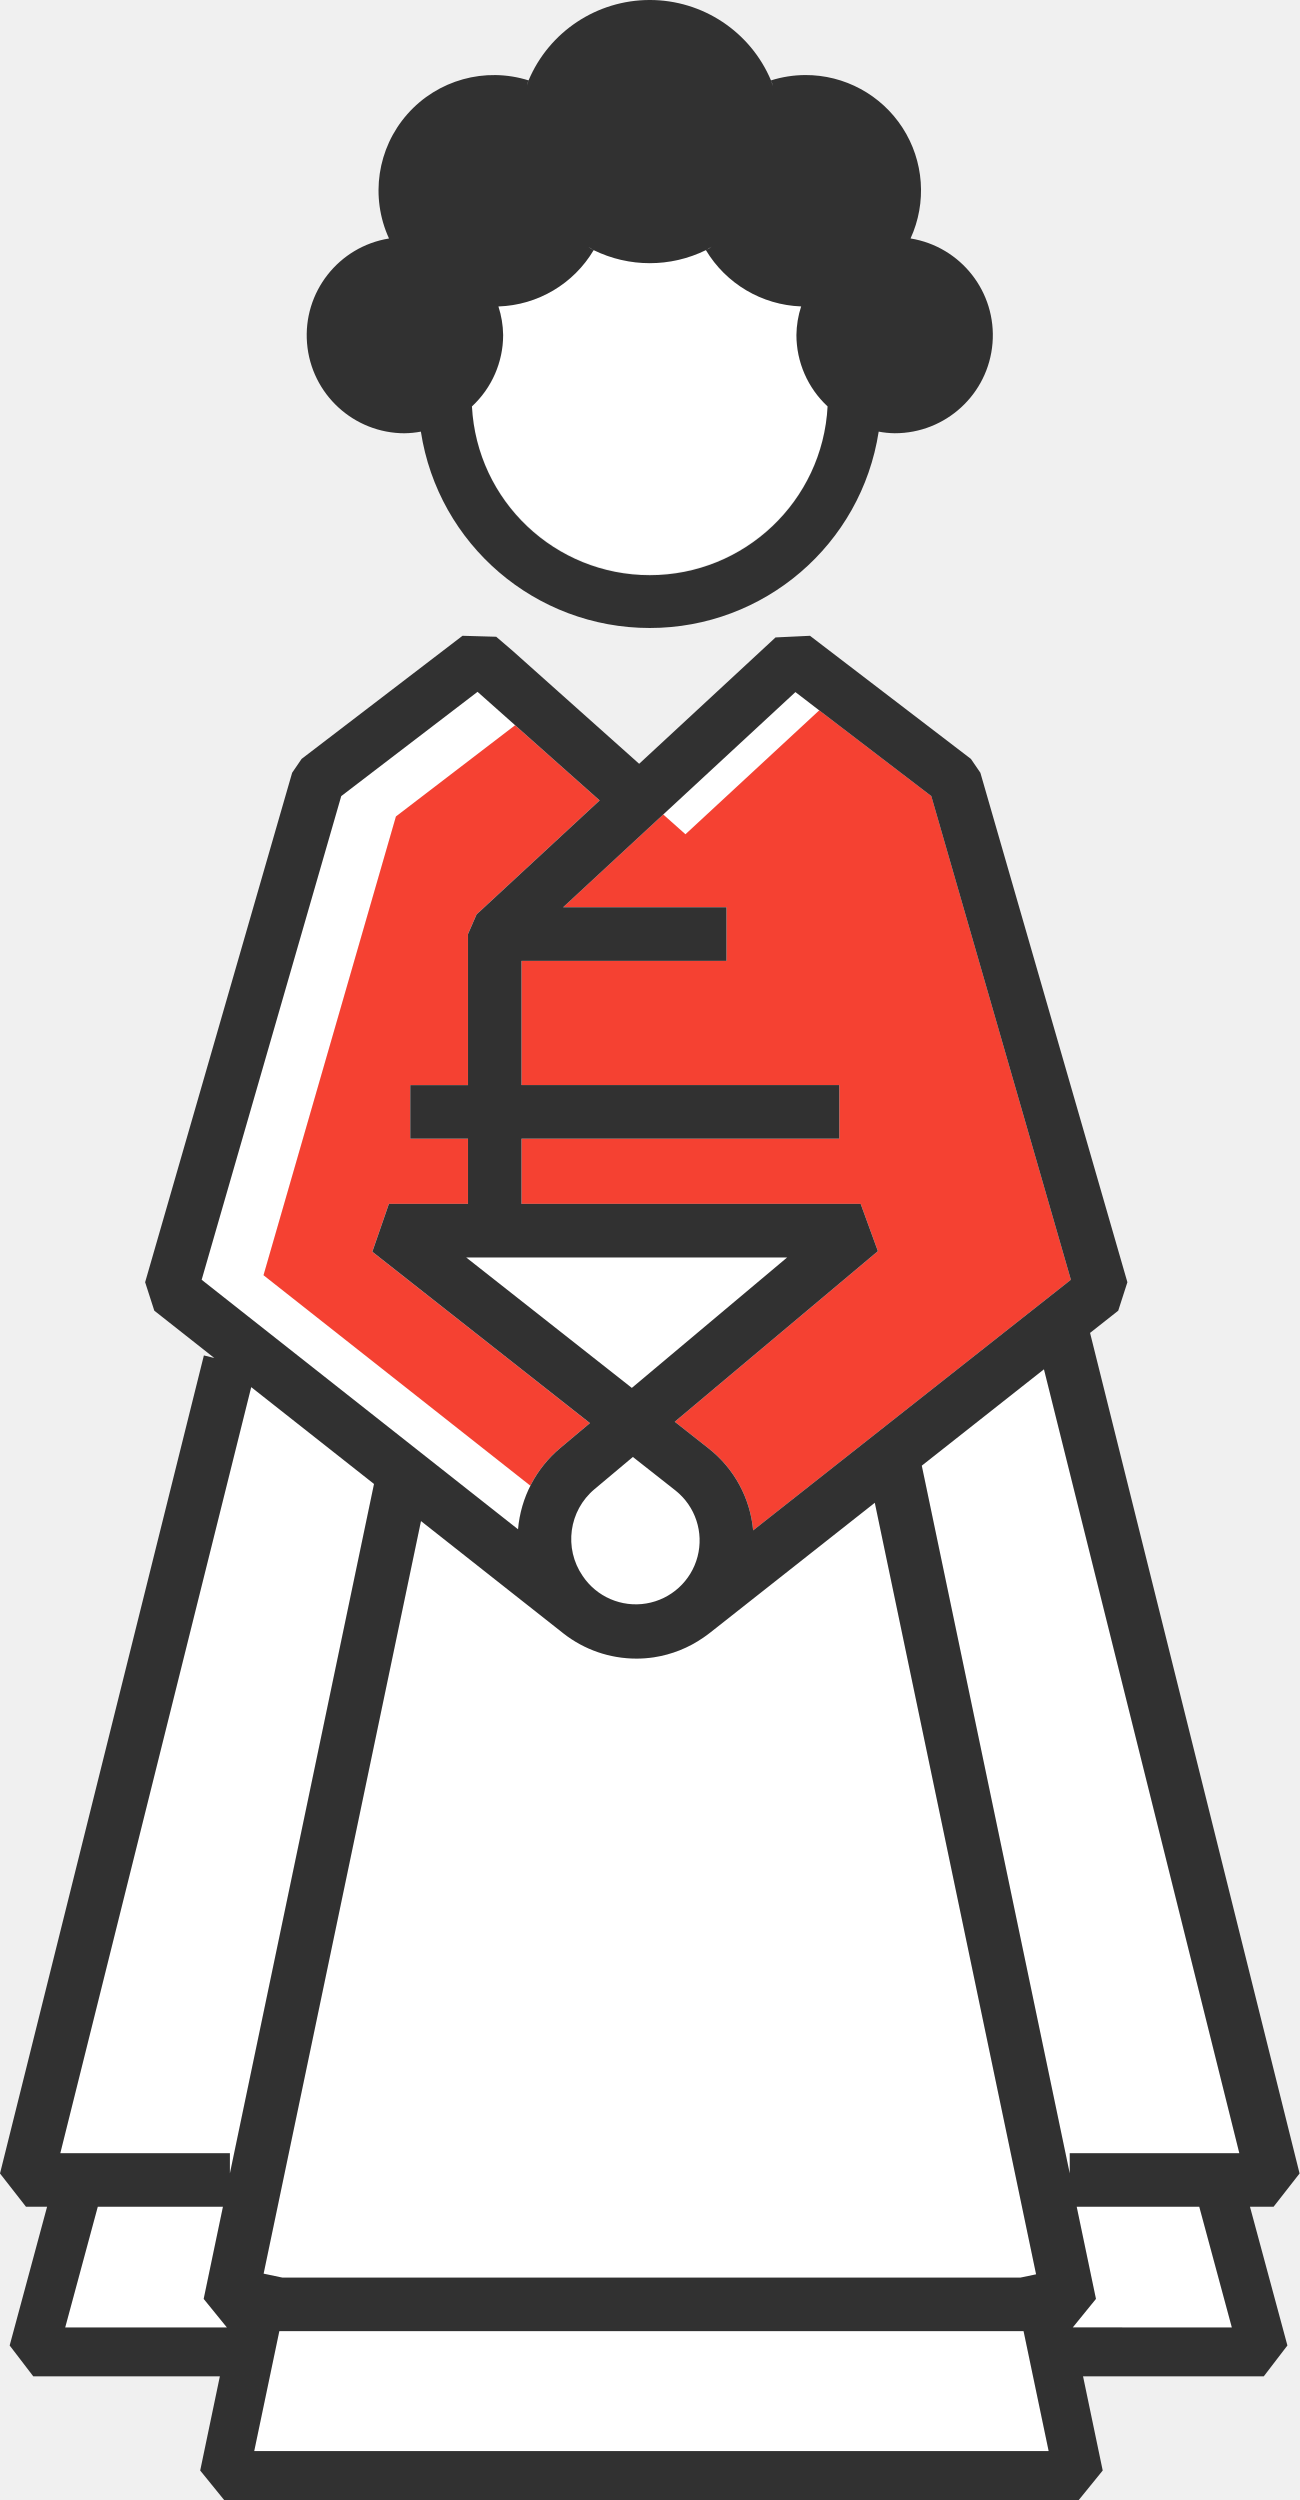
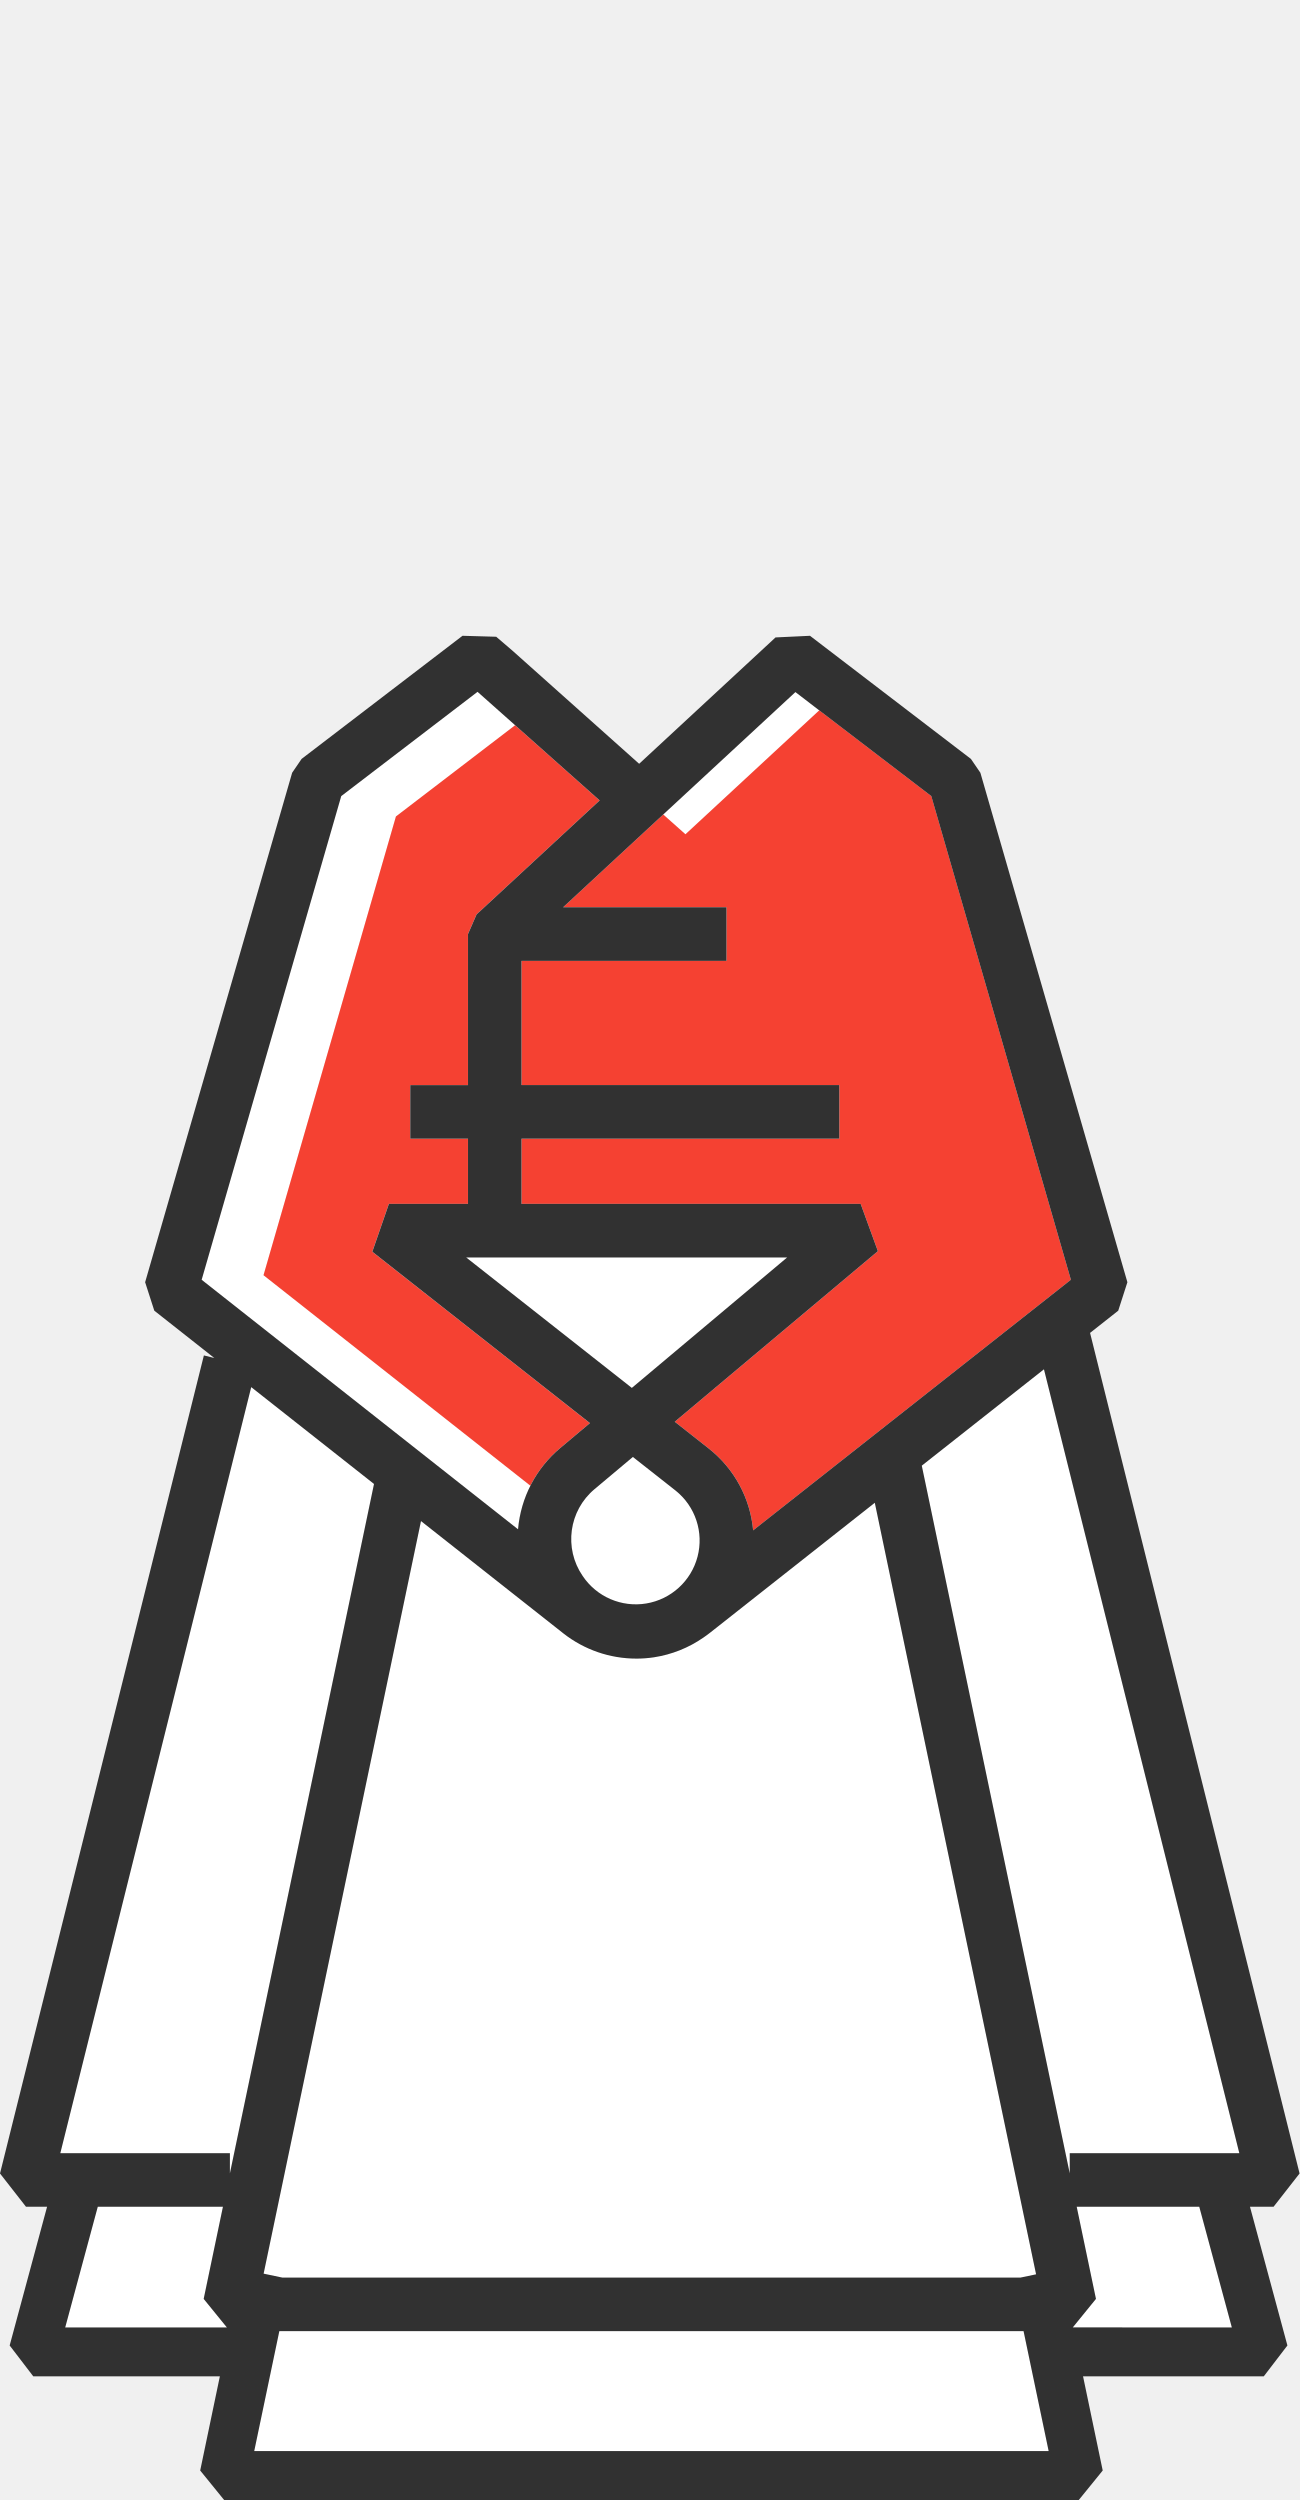
<svg xmlns="http://www.w3.org/2000/svg" id="woman_big" width="125.52" height="241.466" viewBox="0 0 125.52 241.466">
  <defs>
    <style>
      .womanBig-1 {
        fill: #fff;
      }

      .womanBig-2 {
        fill: #f54132;
      }

      .womanBig-3 {
        fill: #313131;
      }
    </style>
  </defs>
-   <path id="패스_184" data-name="패스 184" class="womanBig-1" d="M2832.689,3154.926l-2.307-1.765-12.767,11.825,2.149,1.911Z" transform="translate(-2753.558 -3086.316)" />
-   <path id="패스_185" data-name="패스 185" class="womanBig-1" d="M2813.543,3179.11,2795.1,3253.1h16.38v1.954l13.92-66.591Z" transform="translate(-2789.284 -3045.135)" />
-   <path id="패스_186" data-name="패스 186" class="womanBig-1" d="M2832.9,3221.364v0h15.363l-3.145-11.656h-11.838l1.86,8.9Z" transform="translate(-2729.294 -2996.571)" />
-   <path id="패스_187" data-name="패스 187" class="womanBig-1" d="M2804.5,3258.262h71.31l1.5-.313-15.579-74.523-15.892,12.534c-.217.17-.44.334-.667.488a11.384,11.384,0,0,1-4.758,1.9,11.175,11.175,0,0,1-1.712.129,11.4,11.4,0,0,1-7.045-2.437l-13.757-10.852-15.2,72.691Z" transform="translate(-2777.233 -3038.284)" />
-   <path id="패스_188" data-name="패스 188" class="womanBig-1" d="M2828.7,3188.844l14.062,67.267v-1.954h16.381l-18.869-75.712L2826.51,3189.3Z" transform="translate(-2739.443 -3046.191)" />
-   <path id="패스_189" data-name="패스 189" class="womanBig-1" d="M2810.258,3174.27l16,12.6,15-12.6Z" transform="translate(-2765.234 -3052.817)" />
-   <path id="패스_190" data-name="패스 190" class="womanBig-1" d="M2824.284,3184.982l-4.146-3.265-3.7,3.1a6.312,6.312,0,0,0,7.857,9.875,6.2,6.2,0,0,0-.011-9.714Z" transform="translate(-2759.01 -3040.997)" />
-   <path id="패스_191" data-name="패스 191" class="womanBig-1" d="M2810.52,3209.711h-12.087l-3.145,11.656H2810.9l-2.243-2.76Z" transform="translate(-2788.992 -2996.571)" />
-   <path id="패스_192" data-name="패스 192" class="womanBig-1" d="M2827.651,3167.984a17.231,17.231,0,0,0,17.175-16.225,9.431,9.431,0,0,1-3.011-6.895,9.292,9.292,0,0,1,.458-2.763,11.2,11.2,0,0,1-9.2-5.438,12.283,12.283,0,0,1-10.842,0,11.115,11.115,0,0,1-9.2,5.441,9.165,9.165,0,0,1-2.555,9.657A17.235,17.235,0,0,0,2827.651,3167.984Z" transform="translate(-2764.891 -3112.501)" />
-   <path id="패스_193" data-name="패스 193" class="womanBig-1" d="M2802.344,3225.944h76.732l-2.425-11.589h-71.879Z" transform="translate(-2777.792 -2989.202)" />
-   <path id="패스_194" data-name="패스 194" class="womanBig-1" d="M2832.133,3229.826l-25.774-20.329,12.79-44.307,11.512-8.812-3.633-3.228-13.165,10.072-13.483,46.718,30.557,24.1A11.435,11.435,0,0,1,2832.133,3229.826Z" transform="translate(-2780.908 -3086.332)" />
-   <g id="그룹_173" data-name="그룹 173" transform="translate(25.45 68.609)">
-     <path id="패스_195" data-name="패스 195" class="womanBig-2" d="M2814.8,3200.631h7.641v-6.3h-5.577v-5.174h5.577v-14.585l.828-1.9,11.887-11.01-8.162-7.262-11.511,8.812-12.79,44.307,25.774,20.329a11.455,11.455,0,0,1,2.876-3.63l2.874-2.413-21.019-16.552Z" transform="translate(-2802.692 -3152.96)" />
-     <path id="패스_196" data-name="패스 196" class="womanBig-2" d="M2851.906,3162.123l-10.824-8.281-12.924,11.972-2.15-1.912-9.67,8.962h15.783v5.174h-19.8v12h30.695v5.174h-30.695v6.3h32.759l1.664,4.566-19.62,16.477,3.3,2.6a11.351,11.351,0,0,1,4.272,7.893l30.691-24.206Z" transform="translate(-2787.402 -3153.843)" />
+   <path id="패스_184" class="womanBig-1" d="M2832.689,3154.926l-2.307-1.765-12.767,11.825,2.149,1.911Z" transform="translate(-2753.558 -3086.316)" />
+   <path id="패스_185" class="womanBig-1" d="M2813.543,3179.11,2795.1,3253.1h16.38v1.954l13.92-66.591Z" transform="translate(-2789.284 -3045.135)" />
+   <path id="패스_186" class="womanBig-1" d="M2832.9,3221.364v0h15.363l-3.145-11.656h-11.838l1.86,8.9Z" transform="translate(-2729.294 -2996.571)" />
+   <path id="패스_187" class="womanBig-1" d="M2804.5,3258.262h71.31l1.5-.313-15.579-74.523-15.892,12.534c-.217.17-.44.334-.667.488a11.384,11.384,0,0,1-4.758,1.9,11.175,11.175,0,0,1-1.712.129,11.4,11.4,0,0,1-7.045-2.437l-13.757-10.852-15.2,72.691Z" transform="translate(-2777.233 -3038.284)" />
+   <path id="패스_188" class="womanBig-1" d="M2828.7,3188.844l14.062,67.267v-1.954h16.381l-18.869-75.712L2826.51,3189.3Z" transform="translate(-2739.443 -3046.191)" />
+   <path id="패스_189" class="womanBig-1" d="M2810.258,3174.27l16,12.6,15-12.6Z" transform="translate(-2765.234 -3052.817)" />
+   <path id="패스_190" class="womanBig-1" d="M2824.284,3184.982l-4.146-3.265-3.7,3.1a6.312,6.312,0,0,0,7.857,9.875,6.2,6.2,0,0,0-.011-9.714Z" transform="translate(-2759.01 -3040.997)" />
+   <path id="패스_191" class="womanBig-1" d="M2810.52,3209.711h-12.087l-3.145,11.656H2810.9l-2.243-2.76Z" transform="translate(-2788.992 -2996.571)" />
+   <path id="패스_193" class="womanBig-1" d="M2802.344,3225.944h76.732l-2.425-11.589h-71.879Z" transform="translate(-2777.792 -2989.202)" />
+   <path id="패스_194" class="womanBig-1" d="M2832.133,3229.826l-25.774-20.329,12.79-44.307,11.512-8.812-3.633-3.228-13.165,10.072-13.483,46.718,30.557,24.1A11.435,11.435,0,0,1,2832.133,3229.826Z" transform="translate(-2780.908 -3086.332)" />
+   <g id="그룹_173" transform="translate(25.45 68.609)">
+     <path id="패스_195" class="womanBig-2" d="M2814.8,3200.631h7.641v-6.3h-5.577v-5.174h5.577v-14.585l.828-1.9,11.887-11.01-8.162-7.262-11.511,8.812-12.79,44.307,25.774,20.329a11.455,11.455,0,0,1,2.876-3.63l2.874-2.413-21.019-16.552Z" transform="translate(-2802.692 -3152.96)" />
+     <path id="패스_196" class="womanBig-2" d="M2851.906,3162.123l-10.824-8.281-12.924,11.972-2.15-1.912-9.67,8.962h15.783v5.174h-19.8v12h30.695v5.174h-30.695v6.3h32.759l1.664,4.566-19.62,16.477,3.3,2.6a11.351,11.351,0,0,1,4.272,7.893l30.691-24.206Z" transform="translate(-2787.402 -3153.843)" />
  </g>
-   <g id="그룹_174" data-name="그룹 174">
-     <path id="패스_197" data-name="패스 197" class="womanBig-3" d="M2813.791,3169.168a9.1,9.1,0,0,0,1.54-.156,22.37,22.37,0,0,0,44.219,0,9.13,9.13,0,0,0,1.542.156,9.469,9.469,0,0,0,1.536-18.815,11.144,11.144,0,0,0-10.18-15.783,11.251,11.251,0,0,0-3.3.517,2.057,2.057,0,0,1,.177.561c-.068-.184-.1-.382-.177-.561a12.708,12.708,0,0,0-23.415,0c-.064.155-.093.331-.15.489a1.955,1.955,0,0,1,.15-.489,11.144,11.144,0,0,0-13.48,15.269,9.469,9.469,0,0,0,1.539,18.815Zm9.487-9.484a9.406,9.406,0,0,0-.458-2.763,11.113,11.113,0,0,0,9.2-5.441,2.118,2.118,0,0,1-.5-.307c.173.093.323.222.5.307a12.281,12.281,0,0,0,10.842,0c.194-.093.357-.232.549-.336a2.091,2.091,0,0,1-.549.336,11.2,11.2,0,0,0,9.2,5.438,9.294,9.294,0,0,0-.457,2.763,9.431,9.431,0,0,0,3.011,6.895,17.2,17.2,0,0,1-34.353,0A9.435,9.435,0,0,0,2823.278,3159.685Z" transform="translate(-2774.681 -3127.322)" />
-     <path id="패스_198" data-name="패스 198" class="womanBig-3" d="M2915.865,3302.791l2.51-3.213-20.236-81.188,2.721-2.146.885-2.748-14.2-49.209-.916-1.338-15.54-11.89-3.329.158-13.173,12.205-12.265-10.951-1.542-1.32-3.254-.093-15.54,11.89-.914,1.338-14.2,49.209.885,2.748,5.795,4.571-1.006-.248-19.692,79.012,2.509,3.213h2.039l-3.615,13.4,2.279,2.978h18.024l-1.9,9.1,2.313,2.848h82.545l2.313-2.848-1.9-9.1h17.459l2.28-2.978-3.616-13.4ZM2856.91,3168.32l12.77-11.825,2.3,1.765,10.824,8.28,13.483,46.718-30.691,24.206a11.35,11.35,0,0,0-4.272-7.893l-3.3-2.6,19.62-16.477-1.664-4.566h-32.759v-6.3h30.695v-5.174h-30.695v-12h19.8v-5.174H2847.24Zm-2.929,62.051,4.147,3.265a6.168,6.168,0,1,1-9,8.226,6.291,6.291,0,0,1,1.154-8.386Zm-16.1-19.267h31l-15,12.6Zm16.438,38.745a11.268,11.268,0,0,0,1.712-.129,11.39,11.39,0,0,0,4.758-1.9c.228-.155.451-.318.667-.489l15.891-12.534,15.579,74.522-1.5.314h-71.31l-1.8-.378,15.2-72.691,13.757,10.852A11.4,11.4,0,0,0,2854.315,3249.848Zm-41.989-36.59,13.483-46.718,13.165-10.071,3.633,3.229,8.162,7.262-11.887,11.01-.828,1.9v14.585h-5.577v5.174h5.577v6.3h-7.641l-1.6,4.62,21.019,16.552-2.874,2.413a11.517,11.517,0,0,0-4.072,7.846Zm-13.178,101.19,3.146-11.657h12.089l-1.86,8.9,2.243,2.76Zm-.473-16.831,18.439-73.992,11.861,9.354-13.92,66.591v-1.953Zm18.729,28.774,2.426-11.589h71.882l2.424,11.589Zm79.061-11.944v0l2.24-2.756-1.86-8.9h11.838l3.146,11.657Zm-.293-16.831v1.953l-14.29-68.358,11.8-9.308,18.869,75.713Z" transform="translate(-2792.854 -3089.65)" />
+   <g id="그룹_174">
+     <path id="패스_198" class="womanBig-3" d="M2915.865,3302.791l2.51-3.213-20.236-81.188,2.721-2.146.885-2.748-14.2-49.209-.916-1.338-15.54-11.89-3.329.158-13.173,12.205-12.265-10.951-1.542-1.32-3.254-.093-15.54,11.89-.914,1.338-14.2,49.209.885,2.748,5.795,4.571-1.006-.248-19.692,79.012,2.509,3.213h2.039l-3.615,13.4,2.279,2.978h18.024l-1.9,9.1,2.313,2.848h82.545l2.313-2.848-1.9-9.1h17.459l2.28-2.978-3.616-13.4ZM2856.91,3168.32l12.77-11.825,2.3,1.765,10.824,8.28,13.483,46.718-30.691,24.206a11.35,11.35,0,0,0-4.272-7.893l-3.3-2.6,19.62-16.477-1.664-4.566h-32.759v-6.3h30.695v-5.174h-30.695v-12h19.8v-5.174H2847.24Zm-2.929,62.051,4.147,3.265a6.168,6.168,0,1,1-9,8.226,6.291,6.291,0,0,1,1.154-8.386Zm-16.1-19.267h31l-15,12.6Zm16.438,38.745a11.268,11.268,0,0,0,1.712-.129,11.39,11.39,0,0,0,4.758-1.9c.228-.155.451-.318.667-.489l15.891-12.534,15.579,74.522-1.5.314h-71.31l-1.8-.378,15.2-72.691,13.757,10.852A11.4,11.4,0,0,0,2854.315,3249.848Zm-41.989-36.59,13.483-46.718,13.165-10.071,3.633,3.229,8.162,7.262-11.887,11.01-.828,1.9v14.585h-5.577v5.174h5.577v6.3h-7.641l-1.6,4.62,21.019,16.552-2.874,2.413a11.517,11.517,0,0,0-4.072,7.846Zm-13.178,101.19,3.146-11.657h12.089l-1.86,8.9,2.243,2.76Zm-.473-16.831,18.439-73.992,11.861,9.354-13.92,66.591v-1.953Zm18.729,28.774,2.426-11.589h71.882l2.424,11.589Zm79.061-11.944v0l2.24-2.756-1.86-8.9h11.838l3.146,11.657Zm-.293-16.831v1.953l-14.29-68.358,11.8-9.308,18.869,75.713Z" transform="translate(-2792.854 -3089.65)" />
  </g>
</svg>
